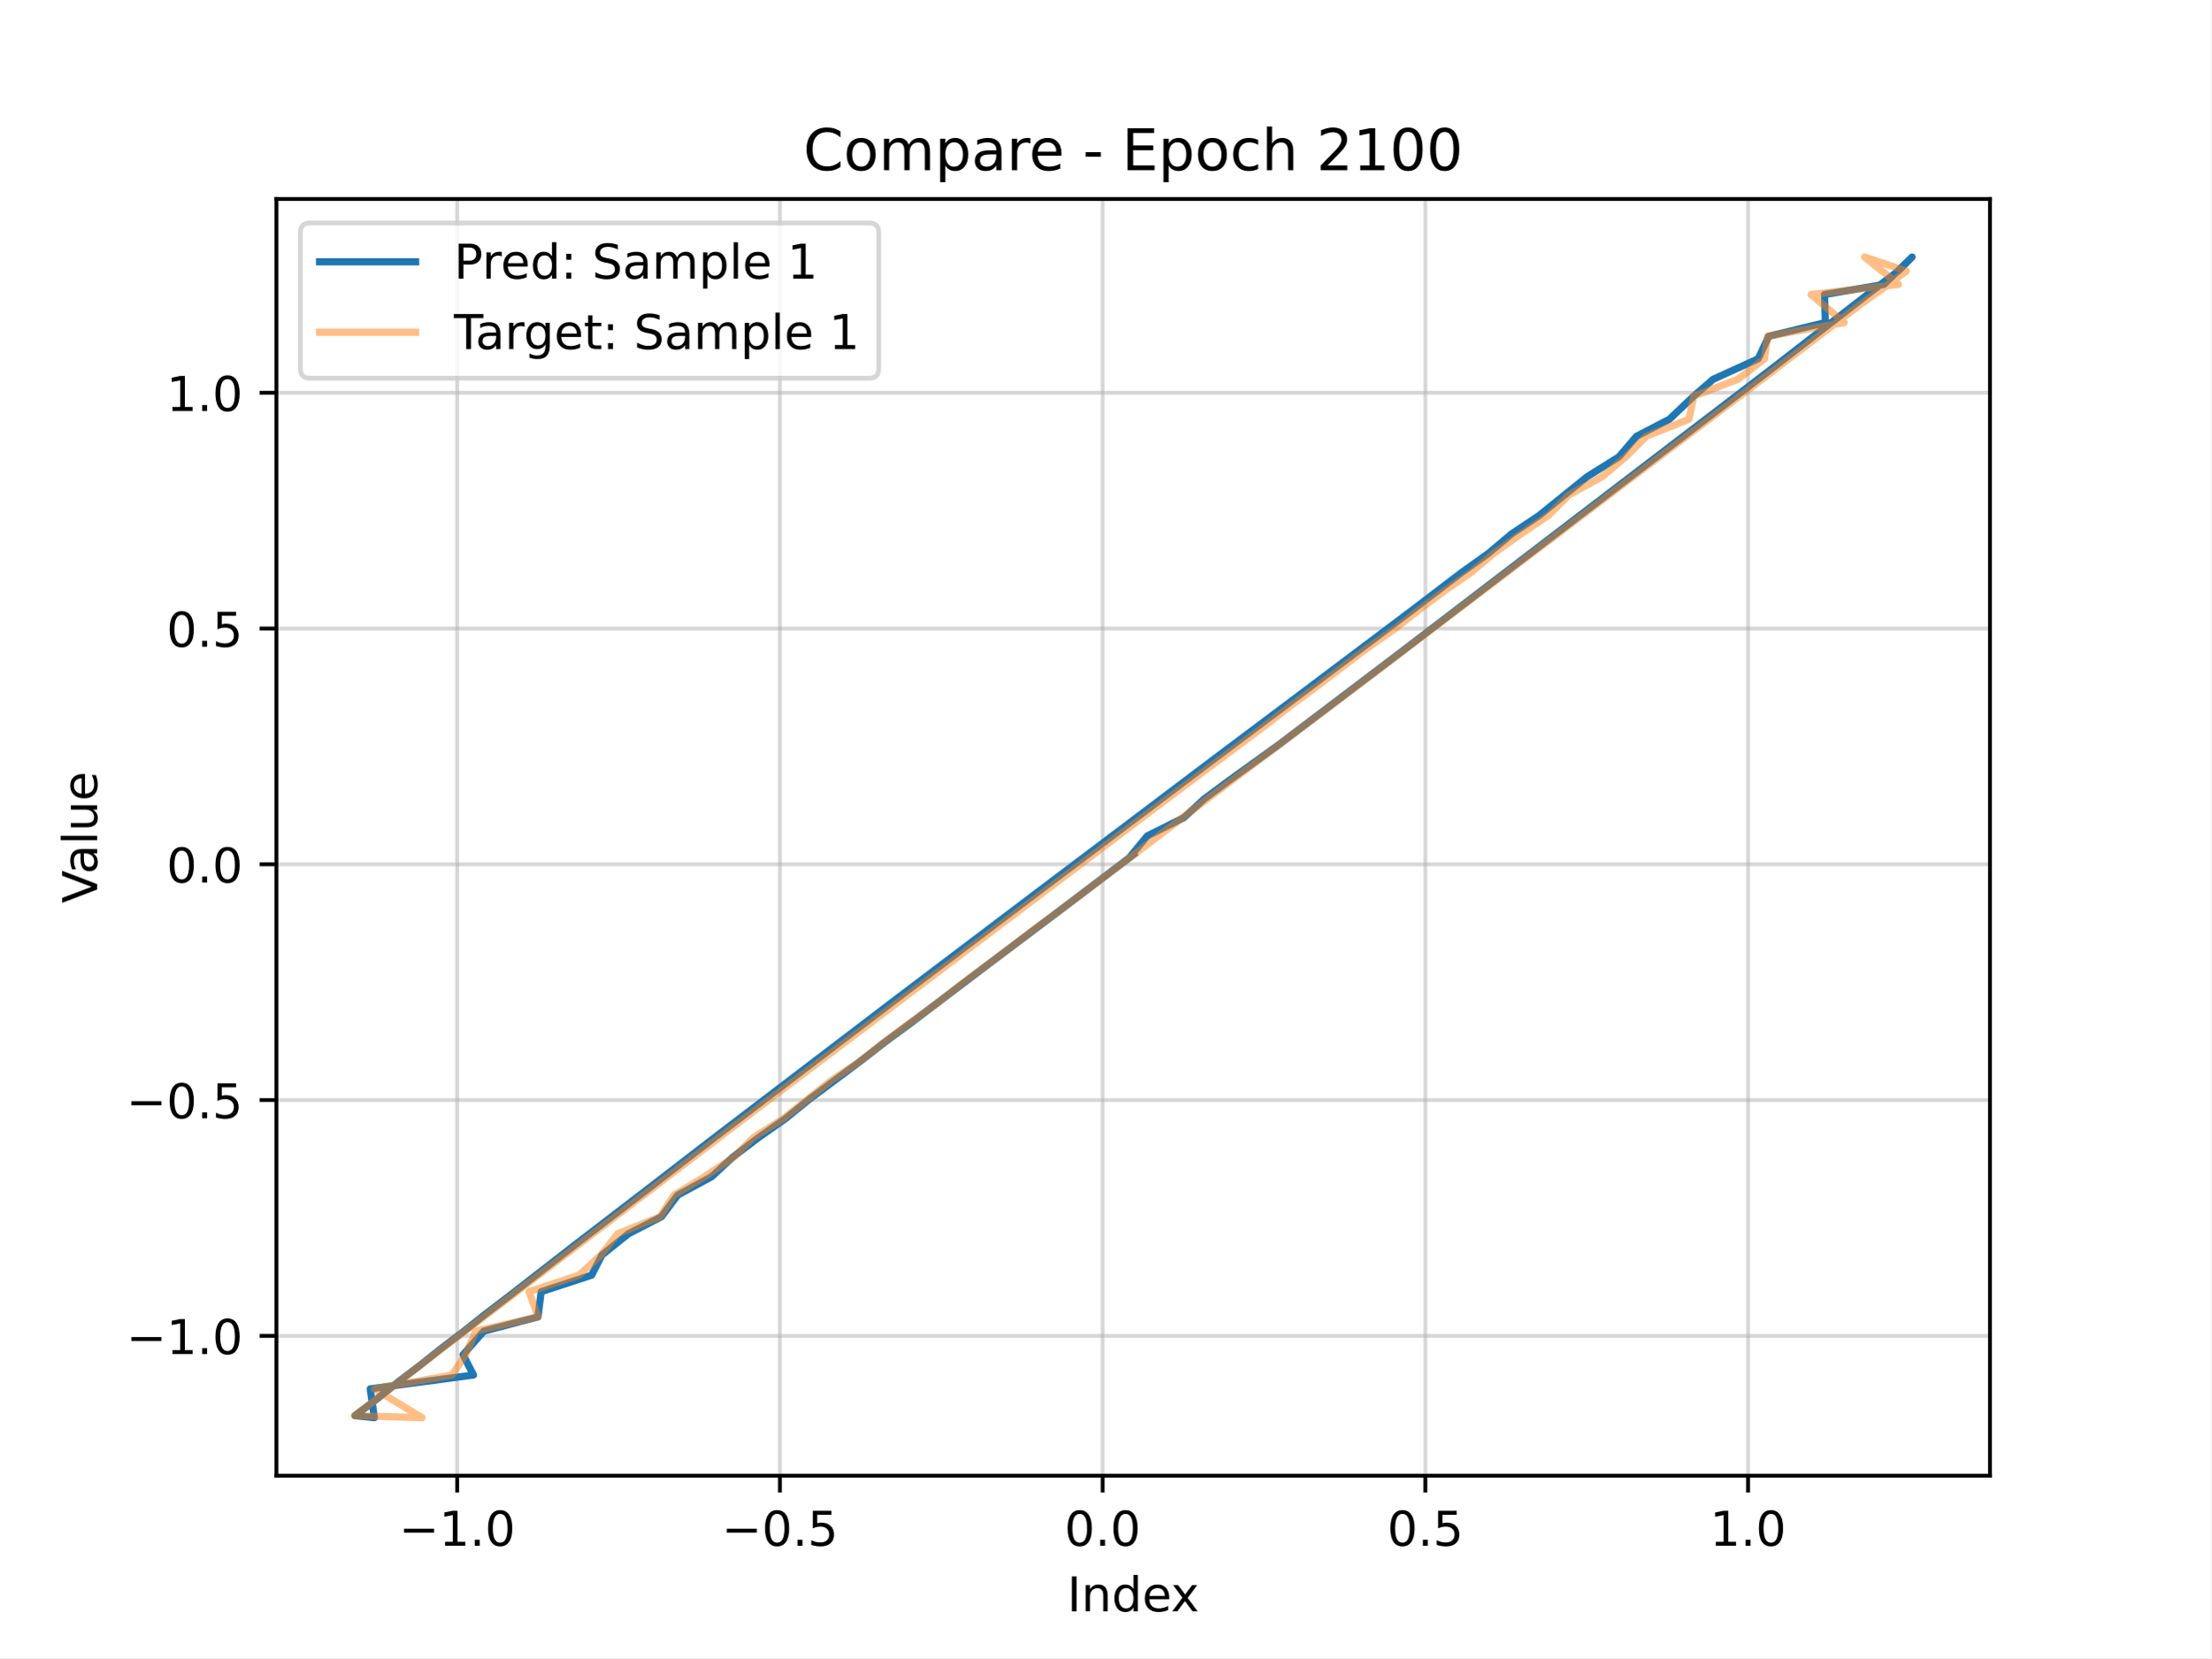
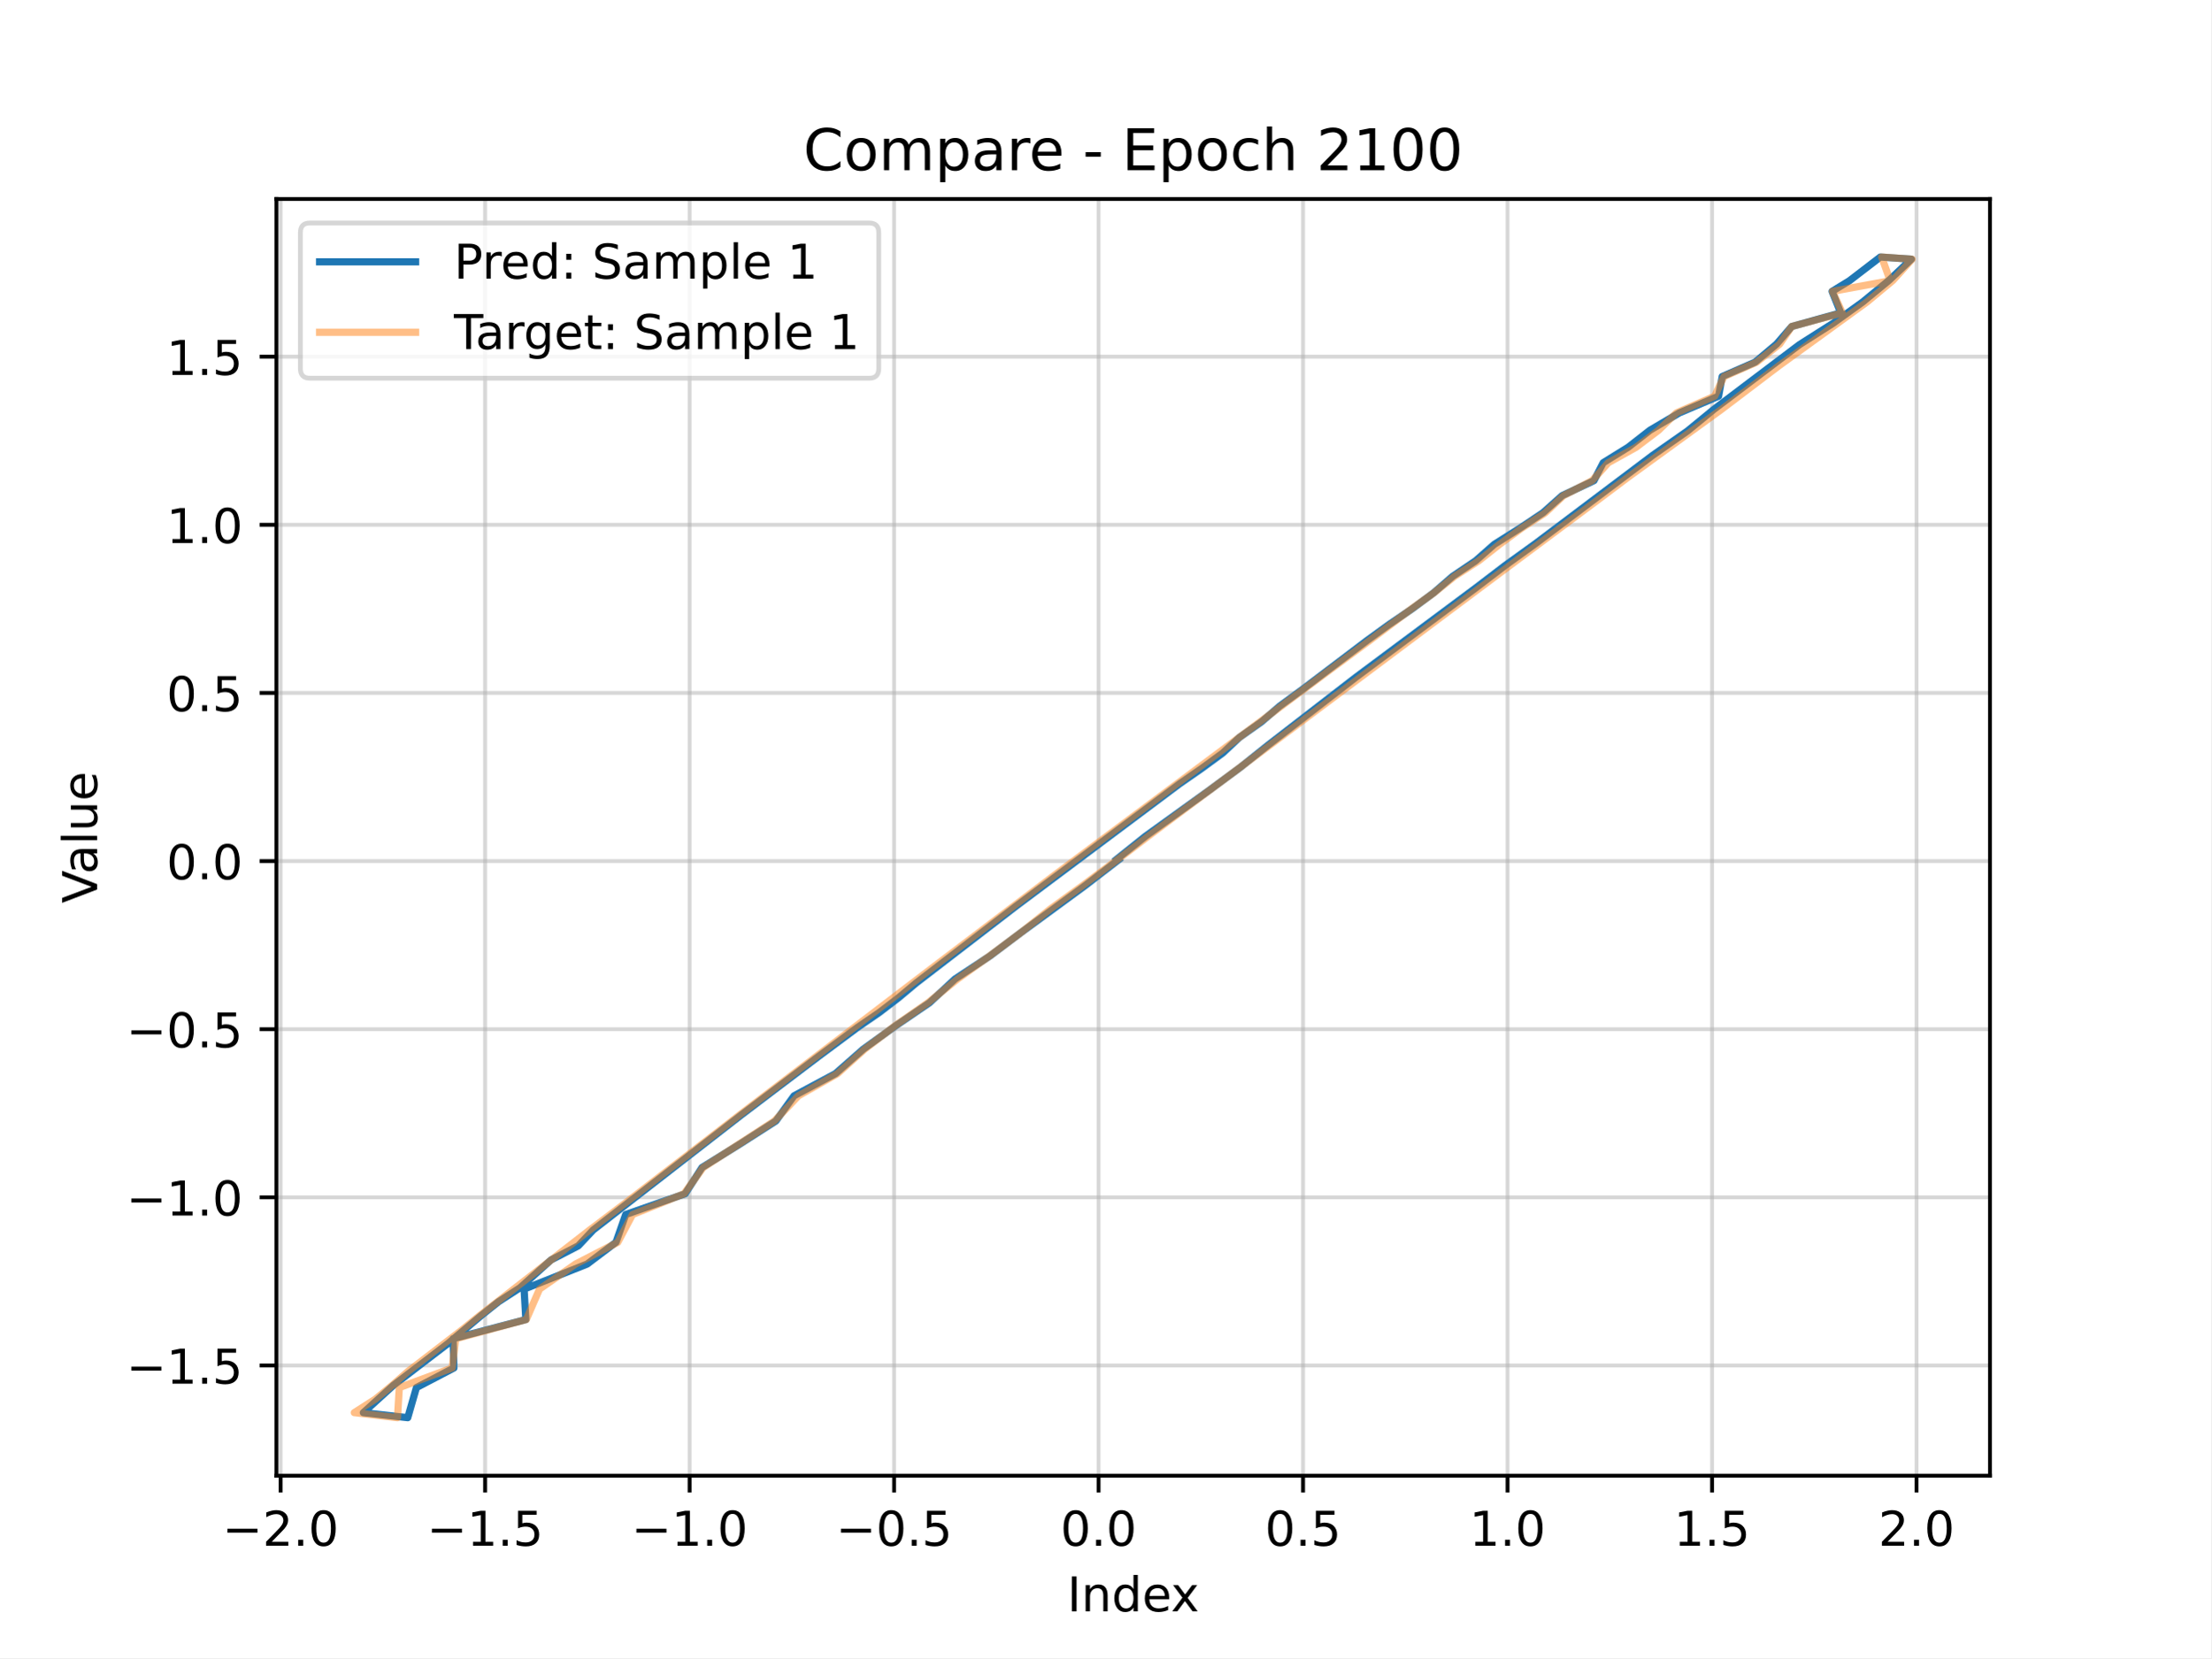
<svg xmlns="http://www.w3.org/2000/svg" xmlns:xlink="http://www.w3.org/1999/xlink" width="460.8pt" height="345.6pt" viewBox="0 0 460.8 345.6" version="1.1">
  <defs>
    <style type="text/css">*{stroke-linejoin: round; stroke-linecap: butt}</style>
  </defs>
  <g id="figure_1">
    <g id="patch_1">
      <path d="M 0 345.6  L 460.8 345.6  L 460.8 0  L 0 0  z " style="fill: #ffffff" />
    </g>
    <g id="axes_1">
      <g id="patch_2">
        <path d="M 57.6 307.584  L 414.72 307.584  L 414.72 41.472  L 57.6 41.472  z " style="fill: #ffffff" />
      </g>
      <g id="matplotlib.axis_1">
        <g id="xtick_1">
          <g id="line2d_1">
-             <path d="M 95.271 307.584  L 95.271 41.472  " clip-path="url(#pd8fd3efc7e)" style="fill: none; stroke: #b0b0b0; stroke-opacity: 0.5; stroke-width: 0.8; stroke-linecap: square" />
+             <path d="M 58.477 307.584  L 58.477 41.472  " clip-path="url(#p12fd9e9393)" style="fill: none; stroke: #b0b0b0; stroke-opacity: 0.5; stroke-width: 0.8; stroke-linecap: square" />
          </g>
          <g id="line2d_2">
            <defs>
-               <path id="mff1c0e1bfa" d="M 0 0  L 0 3.5  " style="stroke: #000000; stroke-width: 0.8" />
-             </defs>
-             <g>
-               <use xlink:href="#mff1c0e1bfa" x="95.271" y="307.584" style="stroke: #000000; stroke-width: 0.8" />
+               <path id="m98e4e04b71" d="M 0 0  L 0 3.5  " style="stroke: #000000; stroke-width: 0.8" />
+             </defs>
+             <g>
+               <use xlink:href="#m98e4e04b71" x="58.477" y="307.584" style="stroke: #000000; stroke-width: 0.8" />
            </g>
          </g>
          <g id="text_1">
-             <g transform="translate(83.12964 322.1824) scale(0.1 -0.1)">
+             <g transform="translate(46.33552 322.1824) scale(0.1 -0.1)">
              <defs>
                <path id="DejaVuSans-2212" d="M 678 2272  L 4684 2272  L 4684 1741  L 678 1741  L 678 2272  z " transform="scale(0.015625)" />
-                 <path id="DejaVuSans-31" d="M 794 531  L 1825 531  L 1825 4091  L 703 3866  L 703 4441  L 1819 4666  L 2450 4666  L 2450 531  L 3481 531  L 3481 0  L 794 0  L 794 531  z " transform="scale(0.015625)" />
+                 <path id="DejaVuSans-32" d="M 1228 531  L 3431 531  L 3431 0  L 469 0  L 469 531  Q 828 903 1448 1529  Q 2069 2156 2228 2338  Q 2531 2678 2651 2914  Q 2772 3150 2772 3378  Q 2772 3750 2511 3984  Q 2250 4219 1831 4219  Q 1534 4219 1204 4116  Q 875 4013 500 3803  L 500 4441  Q 881 4594 1212 4672  Q 1544 4750 1819 4750  Q 2544 4750 2975 4387  Q 3406 4025 3406 3419  Q 3406 3131 3298 2873  Q 3191 2616 2906 2266  Q 2828 2175 2409 1742  Q 1991 1309 1228 531  z " transform="scale(0.015625)" />
                <path id="DejaVuSans-2e" d="M 684 794  L 1344 794  L 1344 0  L 684 0  L 684 794  z " transform="scale(0.015625)" />
                <path id="DejaVuSans-30" d="M 2034 4250  Q 1547 4250 1301 3770  Q 1056 3291 1056 2328  Q 1056 1369 1301 889  Q 1547 409 2034 409  Q 2525 409 2770 889  Q 3016 1369 3016 2328  Q 3016 3291 2770 3770  Q 2525 4250 2034 4250  z M 2034 4750  Q 2819 4750 3233 4129  Q 3647 3509 3647 2328  Q 3647 1150 3233 529  Q 2819 -91 2034 -91  Q 1250 -91 836 529  Q 422 1150 422 2328  Q 422 3509 836 4129  Q 1250 4750 2034 4750  z " transform="scale(0.015625)" />
              </defs>
              <use xlink:href="#DejaVuSans-2212" />
-               <use xlink:href="#DejaVuSans-31" transform="translate(83.78906 0)" />
+               <use xlink:href="#DejaVuSans-32" transform="translate(83.78906 0)" />
              <use xlink:href="#DejaVuSans-2e" transform="translate(147.4121 0)" />
              <use xlink:href="#DejaVuSans-30" transform="translate(179.1992 0)" />
            </g>
          </g>
        </g>
        <g id="xtick_2">
          <g id="line2d_3">
-             <path d="M 162.53 307.584  L 162.53 41.472  " clip-path="url(#pd8fd3efc7e)" style="fill: none; stroke: #b0b0b0; stroke-opacity: 0.5; stroke-width: 0.8; stroke-linecap: square" />
+             <path d="M 101.094 307.584  L 101.094 41.472  " clip-path="url(#p12fd9e9393)" style="fill: none; stroke: #b0b0b0; stroke-opacity: 0.5; stroke-width: 0.8; stroke-linecap: square" />
          </g>
          <g id="line2d_4">
            <g>
-               <use xlink:href="#mff1c0e1bfa" x="162.53" y="307.584" style="stroke: #000000; stroke-width: 0.8" />
+               <use xlink:href="#m98e4e04b71" x="101.094" y="307.584" style="stroke: #000000; stroke-width: 0.8" />
            </g>
          </g>
          <g id="text_2">
-             <g transform="translate(150.3889 322.1824) scale(0.1 -0.1)">
+             <g transform="translate(88.95292 322.1824) scale(0.1 -0.1)">
              <defs>
+                 <path id="DejaVuSans-31" d="M 794 531  L 1825 531  L 1825 4091  L 703 3866  L 703 4441  L 1819 4666  L 2450 4666  L 2450 531  L 3481 531  L 3481 0  L 794 0  L 794 531  z " transform="scale(0.015625)" />
                <path id="DejaVuSans-35" d="M 691 4666  L 3169 4666  L 3169 4134  L 1269 4134  L 1269 2991  Q 1406 3038 1543 3061  Q 1681 3084 1819 3084  Q 2600 3084 3056 2656  Q 3513 2228 3513 1497  Q 3513 744 3044 326  Q 2575 -91 1722 -91  Q 1428 -91 1123 -41  Q 819 9 494 109  L 494 744  Q 775 591 1075 516  Q 1375 441 1709 441  Q 2250 441 2565 725  Q 2881 1009 2881 1497  Q 2881 1984 2565 2268  Q 2250 2553 1709 2553  Q 1456 2553 1204 2497  Q 953 2441 691 2322  L 691 4666  z " transform="scale(0.015625)" />
              </defs>
              <use xlink:href="#DejaVuSans-2212" />
-               <use xlink:href="#DejaVuSans-30" transform="translate(83.78906 0)" />
+               <use xlink:href="#DejaVuSans-31" transform="translate(83.78906 0)" />
              <use xlink:href="#DejaVuSans-2e" transform="translate(147.4121 0)" />
              <use xlink:href="#DejaVuSans-35" transform="translate(179.1992 0)" />
            </g>
          </g>
        </g>
        <g id="xtick_3">
          <g id="line2d_5">
-             <path d="M 229.79 307.584  L 229.79 41.472  " clip-path="url(#pd8fd3efc7e)" style="fill: none; stroke: #b0b0b0; stroke-opacity: 0.5; stroke-width: 0.8; stroke-linecap: square" />
+             <path d="M 143.712 307.584  L 143.712 41.472  " clip-path="url(#p12fd9e9393)" style="fill: none; stroke: #b0b0b0; stroke-opacity: 0.5; stroke-width: 0.8; stroke-linecap: square" />
          </g>
          <g id="line2d_6">
            <g>
-               <use xlink:href="#mff1c0e1bfa" x="229.79" y="307.584" style="stroke: #000000; stroke-width: 0.8" />
+               <use xlink:href="#m98e4e04b71" x="143.712" y="307.584" style="stroke: #000000; stroke-width: 0.8" />
            </g>
          </g>
          <g id="text_3">
-             <g transform="translate(221.838 322.1824) scale(0.1 -0.1)">
-               <use xlink:href="#DejaVuSans-30" />
-               <use xlink:href="#DejaVuSans-2e" transform="translate(63.62305 0)" />
-               <use xlink:href="#DejaVuSans-30" transform="translate(95.41016 0)" />
+             <g transform="translate(131.5703 322.1824) scale(0.1 -0.1)">
+               <use xlink:href="#DejaVuSans-2212" />
+               <use xlink:href="#DejaVuSans-31" transform="translate(83.78906 0)" />
+               <use xlink:href="#DejaVuSans-2e" transform="translate(147.4121 0)" />
+               <use xlink:href="#DejaVuSans-30" transform="translate(179.1992 0)" />
            </g>
          </g>
        </g>
        <g id="xtick_4">
          <g id="line2d_7">
-             <path d="M 297.049 307.584  L 297.049 41.472  " clip-path="url(#pd8fd3efc7e)" style="fill: none; stroke: #b0b0b0; stroke-opacity: 0.5; stroke-width: 0.8; stroke-linecap: square" />
+             <path d="M 186.329 307.584  L 186.329 41.472  " clip-path="url(#p12fd9e9393)" style="fill: none; stroke: #b0b0b0; stroke-opacity: 0.5; stroke-width: 0.8; stroke-linecap: square" />
          </g>
          <g id="line2d_8">
            <g>
-               <use xlink:href="#mff1c0e1bfa" x="297.049" y="307.584" style="stroke: #000000; stroke-width: 0.8" />
+               <use xlink:href="#m98e4e04b71" x="186.329" y="307.584" style="stroke: #000000; stroke-width: 0.8" />
            </g>
          </g>
          <g id="text_4">
-             <g transform="translate(289.0972 322.1824) scale(0.1 -0.1)">
-               <use xlink:href="#DejaVuSans-30" />
-               <use xlink:href="#DejaVuSans-2e" transform="translate(63.62305 0)" />
-               <use xlink:href="#DejaVuSans-35" transform="translate(95.41016 0)" />
+             <g transform="translate(174.1877 322.1824) scale(0.1 -0.1)">
+               <use xlink:href="#DejaVuSans-2212" />
+               <use xlink:href="#DejaVuSans-30" transform="translate(83.78906 0)" />
+               <use xlink:href="#DejaVuSans-2e" transform="translate(147.4121 0)" />
+               <use xlink:href="#DejaVuSans-35" transform="translate(179.1992 0)" />
            </g>
          </g>
        </g>
        <g id="xtick_5">
          <g id="line2d_9">
-             <path d="M 364.308 307.584  L 364.308 41.472  " clip-path="url(#pd8fd3efc7e)" style="fill: none; stroke: #b0b0b0; stroke-opacity: 0.5; stroke-width: 0.8; stroke-linecap: square" />
+             <path d="M 228.947 307.584  L 228.947 41.472  " clip-path="url(#p12fd9e9393)" style="fill: none; stroke: #b0b0b0; stroke-opacity: 0.5; stroke-width: 0.8; stroke-linecap: square" />
          </g>
          <g id="line2d_10">
            <g>
-               <use xlink:href="#mff1c0e1bfa" x="364.308" y="307.584" style="stroke: #000000; stroke-width: 0.8" />
+               <use xlink:href="#m98e4e04b71" x="228.947" y="307.584" style="stroke: #000000; stroke-width: 0.8" />
            </g>
          </g>
          <g id="text_5">
-             <g transform="translate(356.3565 322.1824) scale(0.1 -0.1)">
+             <g transform="translate(220.995 322.1824) scale(0.1 -0.1)">
+               <use xlink:href="#DejaVuSans-30" />
+               <use xlink:href="#DejaVuSans-2e" transform="translate(63.62305 0)" />
+               <use xlink:href="#DejaVuSans-30" transform="translate(95.41016 0)" />
+             </g>
+           </g>
+         </g>
+         <g id="xtick_6">
+           <g id="line2d_11">
+             <path d="M 271.564 307.584  L 271.564 41.472  " clip-path="url(#p12fd9e9393)" style="fill: none; stroke: #b0b0b0; stroke-opacity: 0.5; stroke-width: 0.8; stroke-linecap: square" />
+           </g>
+           <g id="line2d_12">
+             <g>
+               <use xlink:href="#m98e4e04b71" x="271.564" y="307.584" style="stroke: #000000; stroke-width: 0.8" />
+             </g>
+           </g>
+           <g id="text_6">
+             <g transform="translate(263.6124 322.1824) scale(0.1 -0.1)">
+               <use xlink:href="#DejaVuSans-30" />
+               <use xlink:href="#DejaVuSans-2e" transform="translate(63.62305 0)" />
+               <use xlink:href="#DejaVuSans-35" transform="translate(95.41016 0)" />
+             </g>
+           </g>
+         </g>
+         <g id="xtick_7">
+           <g id="line2d_13">
+             <path d="M 314.181 307.584  L 314.181 41.472  " clip-path="url(#p12fd9e9393)" style="fill: none; stroke: #b0b0b0; stroke-opacity: 0.5; stroke-width: 0.8; stroke-linecap: square" />
+           </g>
+           <g id="line2d_14">
+             <g>
+               <use xlink:href="#m98e4e04b71" x="314.181" y="307.584" style="stroke: #000000; stroke-width: 0.8" />
+             </g>
+           </g>
+           <g id="text_7">
+             <g transform="translate(306.2298 322.1824) scale(0.1 -0.1)">
              <use xlink:href="#DejaVuSans-31" />
              <use xlink:href="#DejaVuSans-2e" transform="translate(63.62305 0)" />
              <use xlink:href="#DejaVuSans-30" transform="translate(95.41016 0)" />
            </g>
          </g>
        </g>
-         <g id="text_6">
+         <g id="xtick_8">
+           <g id="line2d_15">
+             <path d="M 356.799 307.584  L 356.799 41.472  " clip-path="url(#p12fd9e9393)" style="fill: none; stroke: #b0b0b0; stroke-opacity: 0.5; stroke-width: 0.8; stroke-linecap: square" />
+           </g>
+           <g id="line2d_16">
+             <g>
+               <use xlink:href="#m98e4e04b71" x="356.799" y="307.584" style="stroke: #000000; stroke-width: 0.8" />
+             </g>
+           </g>
+           <g id="text_8">
+             <g transform="translate(348.8472 322.1824) scale(0.1 -0.1)">
+               <use xlink:href="#DejaVuSans-31" />
+               <use xlink:href="#DejaVuSans-2e" transform="translate(63.62305 0)" />
+               <use xlink:href="#DejaVuSans-35" transform="translate(95.41016 0)" />
+             </g>
+           </g>
+         </g>
+         <g id="xtick_9">
+           <g id="line2d_17">
+             <path d="M 399.416 307.584  L 399.416 41.472  " clip-path="url(#p12fd9e9393)" style="fill: none; stroke: #b0b0b0; stroke-opacity: 0.5; stroke-width: 0.8; stroke-linecap: square" />
+           </g>
+           <g id="line2d_18">
+             <g>
+               <use xlink:href="#m98e4e04b71" x="399.416" y="307.584" style="stroke: #000000; stroke-width: 0.8" />
+             </g>
+           </g>
+           <g id="text_9">
+             <g transform="translate(391.4646 322.1824) scale(0.1 -0.1)">
+               <use xlink:href="#DejaVuSans-32" />
+               <use xlink:href="#DejaVuSans-2e" transform="translate(63.62305 0)" />
+               <use xlink:href="#DejaVuSans-30" transform="translate(95.41016 0)" />
+             </g>
+           </g>
+         </g>
+         <g id="text_10">
          <g transform="translate(222.3936 335.8606) scale(0.1 -0.1)">
            <defs>
              <path id="DejaVuSans-49" d="M 628 4666  L 1259 4666  L 1259 0  L 628 0  L 628 4666  z " transform="scale(0.015625)" />
              <path id="DejaVuSans-6e" d="M 3513 2113  L 3513 0  L 2938 0  L 2938 2094  Q 2938 2591 2744 2837  Q 2550 3084 2163 3084  Q 1697 3084 1428 2787  Q 1159 2491 1159 1978  L 1159 0  L 581 0  L 581 3500  L 1159 3500  L 1159 2956  Q 1366 3272 1645 3428  Q 1925 3584 2291 3584  Q 2894 3584 3203 3211  Q 3513 2838 3513 2113  z " transform="scale(0.015625)" />
              <path id="DejaVuSans-64" d="M 2906 2969  L 2906 4863  L 3481 4863  L 3481 0  L 2906 0  L 2906 525  Q 2725 213 2448 61  Q 2172 -91 1784 -91  Q 1150 -91 751 415  Q 353 922 353 1747  Q 353 2572 751 3078  Q 1150 3584 1784 3584  Q 2172 3584 2448 3432  Q 2725 3281 2906 2969  z M 947 1747  Q 947 1113 1208 752  Q 1469 391 1925 391  Q 2381 391 2643 752  Q 2906 1113 2906 1747  Q 2906 2381 2643 2742  Q 2381 3103 1925 3103  Q 1469 3103 1208 2742  Q 947 2381 947 1747  z " transform="scale(0.015625)" />
              <path id="DejaVuSans-65" d="M 3597 1894  L 3597 1613  L 953 1613  Q 991 1019 1311 708  Q 1631 397 2203 397  Q 2534 397 2845 478  Q 3156 559 3463 722  L 3463 178  Q 3153 47 2828 -22  Q 2503 -91 2169 -91  Q 1331 -91 842 396  Q 353 884 353 1716  Q 353 2575 817 3079  Q 1281 3584 2069 3584  Q 2775 3584 3186 3129  Q 3597 2675 3597 1894  z M 3022 2063  Q 3016 2534 2758 2815  Q 2500 3097 2075 3097  Q 1594 3097 1305 2825  Q 1016 2553 972 2059  L 3022 2063  z " transform="scale(0.015625)" />
              <path id="DejaVuSans-78" d="M 3513 3500  L 2247 1797  L 3578 0  L 2900 0  L 1881 1375  L 863 0  L 184 0  L 1544 1831  L 300 3500  L 978 3500  L 1906 2253  L 2834 3500  L 3513 3500  z " transform="scale(0.015625)" />
            </defs>
            <use xlink:href="#DejaVuSans-49" />
            <use xlink:href="#DejaVuSans-6e" transform="translate(29.49219 0)" />
            <use xlink:href="#DejaVuSans-64" transform="translate(92.87109 0)" />
            <use xlink:href="#DejaVuSans-65" transform="translate(156.3477 0)" />
            <use xlink:href="#DejaVuSans-78" transform="translate(216.1211 0)" />
          </g>
        </g>
      </g>
      <g id="matplotlib.axis_2">
        <g id="ytick_1">
-           <g id="line2d_11">
-             <path d="M 57.6 278.435  L 414.72 278.435  " clip-path="url(#pd8fd3efc7e)" style="fill: none; stroke: #b0b0b0; stroke-opacity: 0.5; stroke-width: 0.8; stroke-linecap: square" />
-           </g>
-           <g id="line2d_12">
-             <defs>
-               <path id="maf6ac3bdcd" d="M 0 0  L -3.5 0  " style="stroke: #000000; stroke-width: 0.8" />
-             </defs>
-             <g>
-               <use xlink:href="#maf6ac3bdcd" x="57.6" y="278.435" style="stroke: #000000; stroke-width: 0.8" />
-             </g>
-           </g>
-           <g id="text_7">
-             <g transform="translate(26.31719 282.2339) scale(0.1 -0.1)">
+           <g id="line2d_19">
+             <path d="M 57.6 284.604  L 414.72 284.604  " clip-path="url(#p12fd9e9393)" style="fill: none; stroke: #b0b0b0; stroke-opacity: 0.5; stroke-width: 0.8; stroke-linecap: square" />
+           </g>
+           <g id="line2d_20">
+             <defs>
+               <path id="mdaf0b2f7d7" d="M 0 0  L -3.5 0  " style="stroke: #000000; stroke-width: 0.8" />
+             </defs>
+             <g>
+               <use xlink:href="#mdaf0b2f7d7" x="57.6" y="284.604" style="stroke: #000000; stroke-width: 0.8" />
+             </g>
+           </g>
+           <g id="text_11">
+             <g transform="translate(26.31719 288.4031) scale(0.1 -0.1)">
              <use xlink:href="#DejaVuSans-2212" />
              <use xlink:href="#DejaVuSans-31" transform="translate(83.78906 0)" />
              <use xlink:href="#DejaVuSans-2e" transform="translate(147.4121 0)" />
+               <use xlink:href="#DejaVuSans-35" transform="translate(179.1992 0)" />
+             </g>
+           </g>
+         </g>
+         <g id="ytick_2">
+           <g id="line2d_21">
+             <path d="M 57.6 249.56  L 414.72 249.56  " clip-path="url(#p12fd9e9393)" style="fill: none; stroke: #b0b0b0; stroke-opacity: 0.5; stroke-width: 0.8; stroke-linecap: square" />
+           </g>
+           <g id="line2d_22">
+             <g>
+               <use xlink:href="#mdaf0b2f7d7" x="57.6" y="249.56" style="stroke: #000000; stroke-width: 0.8" />
+             </g>
+           </g>
+           <g id="text_12">
+             <g transform="translate(26.31719 253.3591) scale(0.1 -0.1)">
+               <use xlink:href="#DejaVuSans-2212" />
+               <use xlink:href="#DejaVuSans-31" transform="translate(83.78906 0)" />
+               <use xlink:href="#DejaVuSans-2e" transform="translate(147.4121 0)" />
              <use xlink:href="#DejaVuSans-30" transform="translate(179.1992 0)" />
            </g>
          </g>
        </g>
-         <g id="ytick_2">
-           <g id="line2d_13">
-             <path d="M 57.6 229.29  L 414.72 229.29  " clip-path="url(#pd8fd3efc7e)" style="fill: none; stroke: #b0b0b0; stroke-opacity: 0.5; stroke-width: 0.8; stroke-linecap: square" />
-           </g>
-           <g id="line2d_14">
-             <g>
-               <use xlink:href="#maf6ac3bdcd" x="57.6" y="229.29" style="stroke: #000000; stroke-width: 0.8" />
-             </g>
-           </g>
-           <g id="text_8">
-             <g transform="translate(26.31719 233.0888) scale(0.1 -0.1)">
+         <g id="ytick_3">
+           <g id="line2d_23">
+             <path d="M 57.6 214.516  L 414.72 214.516  " clip-path="url(#p12fd9e9393)" style="fill: none; stroke: #b0b0b0; stroke-opacity: 0.5; stroke-width: 0.8; stroke-linecap: square" />
+           </g>
+           <g id="line2d_24">
+             <g>
+               <use xlink:href="#mdaf0b2f7d7" x="57.6" y="214.516" style="stroke: #000000; stroke-width: 0.8" />
+             </g>
+           </g>
+           <g id="text_13">
+             <g transform="translate(26.31719 218.3152) scale(0.1 -0.1)">
              <use xlink:href="#DejaVuSans-2212" />
              <use xlink:href="#DejaVuSans-30" transform="translate(83.78906 0)" />
              <use xlink:href="#DejaVuSans-2e" transform="translate(147.4121 0)" />
              <use xlink:href="#DejaVuSans-35" transform="translate(179.1992 0)" />
            </g>
          </g>
        </g>
-         <g id="ytick_3">
-           <g id="line2d_15">
-             <path d="M 57.6 180.145  L 414.72 180.145  " clip-path="url(#pd8fd3efc7e)" style="fill: none; stroke: #b0b0b0; stroke-opacity: 0.5; stroke-width: 0.8; stroke-linecap: square" />
-           </g>
-           <g id="line2d_16">
-             <g>
-               <use xlink:href="#maf6ac3bdcd" x="57.6" y="180.145" style="stroke: #000000; stroke-width: 0.8" />
-             </g>
-           </g>
-           <g id="text_9">
-             <g transform="translate(34.69687 183.9438) scale(0.1 -0.1)">
+         <g id="ytick_4">
+           <g id="line2d_25">
+             <path d="M 57.6 179.472  L 414.72 179.472  " clip-path="url(#p12fd9e9393)" style="fill: none; stroke: #b0b0b0; stroke-opacity: 0.5; stroke-width: 0.8; stroke-linecap: square" />
+           </g>
+           <g id="line2d_26">
+             <g>
+               <use xlink:href="#mdaf0b2f7d7" x="57.6" y="179.472" style="stroke: #000000; stroke-width: 0.8" />
+             </g>
+           </g>
+           <g id="text_14">
+             <g transform="translate(34.69687 183.2712) scale(0.1 -0.1)">
              <use xlink:href="#DejaVuSans-30" />
              <use xlink:href="#DejaVuSans-2e" transform="translate(63.62305 0)" />
              <use xlink:href="#DejaVuSans-30" transform="translate(95.41016 0)" />
            </g>
          </g>
        </g>
-         <g id="ytick_4">
-           <g id="line2d_17">
-             <path d="M 57.6 130.999  L 414.72 130.999  " clip-path="url(#pd8fd3efc7e)" style="fill: none; stroke: #b0b0b0; stroke-opacity: 0.5; stroke-width: 0.8; stroke-linecap: square" />
-           </g>
-           <g id="line2d_18">
-             <g>
-               <use xlink:href="#maf6ac3bdcd" x="57.6" y="130.999" style="stroke: #000000; stroke-width: 0.8" />
-             </g>
-           </g>
-           <g id="text_10">
-             <g transform="translate(34.69687 134.7987) scale(0.1 -0.1)">
+         <g id="ytick_5">
+           <g id="line2d_27">
+             <path d="M 57.6 144.428  L 414.72 144.428  " clip-path="url(#p12fd9e9393)" style="fill: none; stroke: #b0b0b0; stroke-opacity: 0.5; stroke-width: 0.8; stroke-linecap: square" />
+           </g>
+           <g id="line2d_28">
+             <g>
+               <use xlink:href="#mdaf0b2f7d7" x="57.6" y="144.428" style="stroke: #000000; stroke-width: 0.8" />
+             </g>
+           </g>
+           <g id="text_15">
+             <g transform="translate(34.69687 148.2273) scale(0.1 -0.1)">
              <use xlink:href="#DejaVuSans-30" />
              <use xlink:href="#DejaVuSans-2e" transform="translate(63.62305 0)" />
              <use xlink:href="#DejaVuSans-35" transform="translate(95.41016 0)" />
            </g>
          </g>
        </g>
-         <g id="ytick_5">
-           <g id="line2d_19">
-             <path d="M 57.6 81.854  L 414.72 81.854  " clip-path="url(#pd8fd3efc7e)" style="fill: none; stroke: #b0b0b0; stroke-opacity: 0.5; stroke-width: 0.8; stroke-linecap: square" />
-           </g>
-           <g id="line2d_20">
-             <g>
-               <use xlink:href="#maf6ac3bdcd" x="57.6" y="81.854" style="stroke: #000000; stroke-width: 0.8" />
-             </g>
-           </g>
-           <g id="text_11">
-             <g transform="translate(34.69687 85.65366) scale(0.1 -0.1)">
+         <g id="ytick_6">
+           <g id="line2d_29">
+             <path d="M 57.6 109.384  L 414.72 109.384  " clip-path="url(#p12fd9e9393)" style="fill: none; stroke: #b0b0b0; stroke-opacity: 0.5; stroke-width: 0.8; stroke-linecap: square" />
+           </g>
+           <g id="line2d_30">
+             <g>
+               <use xlink:href="#mdaf0b2f7d7" x="57.6" y="109.384" style="stroke: #000000; stroke-width: 0.8" />
+             </g>
+           </g>
+           <g id="text_16">
+             <g transform="translate(34.69687 113.1833) scale(0.1 -0.1)">
              <use xlink:href="#DejaVuSans-31" />
              <use xlink:href="#DejaVuSans-2e" transform="translate(63.62305 0)" />
              <use xlink:href="#DejaVuSans-30" transform="translate(95.41016 0)" />
            </g>
          </g>
        </g>
-         <g id="text_12">
+         <g id="ytick_7">
+           <g id="line2d_31">
+             <path d="M 57.6 74.34  L 414.72 74.34  " clip-path="url(#p12fd9e9393)" style="fill: none; stroke: #b0b0b0; stroke-opacity: 0.5; stroke-width: 0.8; stroke-linecap: square" />
+           </g>
+           <g id="line2d_32">
+             <g>
+               <use xlink:href="#mdaf0b2f7d7" x="57.6" y="74.34" style="stroke: #000000; stroke-width: 0.8" />
+             </g>
+           </g>
+           <g id="text_17">
+             <g transform="translate(34.69687 78.13939) scale(0.1 -0.1)">
+               <use xlink:href="#DejaVuSans-31" />
+               <use xlink:href="#DejaVuSans-2e" transform="translate(63.62305 0)" />
+               <use xlink:href="#DejaVuSans-35" transform="translate(95.41016 0)" />
+             </g>
+           </g>
+         </g>
+         <g id="text_18">
          <g transform="translate(20.2375 188.2593) rotate(-90) scale(0.1 -0.1)">
            <defs>
              <path id="DejaVuSans-56" d="M 1831 0  L 50 4666  L 709 4666  L 2188 738  L 3669 4666  L 4325 4666  L 2547 0  L 1831 0  z " transform="scale(0.015625)" />
              <path id="DejaVuSans-61" d="M 2194 1759  Q 1497 1759 1228 1600  Q 959 1441 959 1056  Q 959 750 1161 570  Q 1363 391 1709 391  Q 2188 391 2477 730  Q 2766 1069 2766 1631  L 2766 1759  L 2194 1759  z M 3341 1997  L 3341 0  L 2766 0  L 2766 531  Q 2569 213 2275 61  Q 1981 -91 1556 -91  Q 1019 -91 701 211  Q 384 513 384 1019  Q 384 1609 779 1909  Q 1175 2209 1959 2209  L 2766 2209  L 2766 2266  Q 2766 2663 2505 2880  Q 2244 3097 1772 3097  Q 1472 3097 1187 3025  Q 903 2953 641 2809  L 641 3341  Q 956 3463 1253 3523  Q 1550 3584 1831 3584  Q 2591 3584 2966 3190  Q 3341 2797 3341 1997  z " transform="scale(0.015625)" />
              <path id="DejaVuSans-6c" d="M 603 4863  L 1178 4863  L 1178 0  L 603 0  L 603 4863  z " transform="scale(0.015625)" />
              <path id="DejaVuSans-75" d="M 544 1381  L 544 3500  L 1119 3500  L 1119 1403  Q 1119 906 1312 657  Q 1506 409 1894 409  Q 2359 409 2629 706  Q 2900 1003 2900 1516  L 2900 3500  L 3475 3500  L 3475 0  L 2900 0  L 2900 538  Q 2691 219 2414 64  Q 2138 -91 1772 -91  Q 1169 -91 856 284  Q 544 659 544 1381  z M 1991 3584  L 1991 3584  z " transform="scale(0.015625)" />
            </defs>
            <use xlink:href="#DejaVuSans-56" />
            <use xlink:href="#DejaVuSans-61" transform="translate(60.6582 0)" />
            <use xlink:href="#DejaVuSans-6c" transform="translate(121.9375 0)" />
            <use xlink:href="#DejaVuSans-75" transform="translate(149.7207 0)" />
            <use xlink:href="#DejaVuSans-65" transform="translate(213.0996 0)" />
          </g>
        </g>
      </g>
-       <g id="line2d_21">
-         <path d="M 235.95 178.047  L 239.102 174.225  L 246.733 170.416  L 250.896 166.571  L 255.993 162.788  L 266.512 155.21  L 291.466 136.305  L 368.046 77.773  L 390.941 60.031  L 395.603 56.487  L 398.487 53.568  L 392.608 59.275  L 380.236 61.386  L 380.41 67.226  L 368.626 70.079  L 366.411 74.777  L 357.029 79.046  L 352.982 82.566  L 347.916 87.37  L 341.058 90.93  L 337.397 95.212  L 330.795 99.333  L 320.786 107.422  L 314.998 111.291  L 310.172 115.359  L 304.603 119.325  L 294.246 127.222  L 268.013 146.965  L 252.467 158.623  L 237.078 170.252  L 216.797 185.537  L 186.885 208.159  L 147.998 237.8  L 133.886 248.684  L 119.737 259.533  L 105.915 270.282  L 101.178 273.886  L 96.741 277.417  L 92.026 280.994  L 87.617 284.507  L 82.934 288.067  L 78.597 291.555  L 73.991 295.074  L 78.011 295.488  L 77.15 289.485  L 98.676 286.596  L 96.494 282.368  L 100.839 277.448  L 112.107 274.488  L 112.782 269.239  L 123.286 265.79  L 125.44 261.59  L 130.969 257.16  L 137.837 253.615  L 141.229 249.102  L 148.282 245.281  L 152.671 241.214  L 158.09 237.099  L 163.67 233.181  L 168.622 229.159  L 179.213 221.261  L 184.352 217.26  L 189.699 213.324  L 205.373 201.439  L 220.885 189.757  L 236.248 178.107  L 236.248 178.107  " clip-path="url(#pd8fd3efc7e)" style="fill: none; stroke: #1f77b4; stroke-width: 1.5; stroke-linecap: square" />
-       </g>
-       <g id="line2d_22">
-         <path d="M 236.42 178.047  L 246.444 170.416  L 281.67 143.836  L 311.218 121.411  L 330.647 106.701  L 340.227 99.423  L 368.893 77.773  L 387.609 63.522  L 392.515 60.031  L 397.289 56.487  L 388.592 53.568  L 395.647 59.275  L 377.42 61.386  L 384.324 67.226  L 368.36 70.079  L 367.733 74.777  L 362.19 79.046  L 352.991 82.566  L 351.987 87.37  L 343.069 90.93  L 338.824 95.212  L 333.928 99.333  L 326.944 103.158  L 322.704 107.422  L 316.955 111.291  L 311.284 115.359  L 306.551 119.325  L 300.84 123.286  L 295.588 127.222  L 290.523 131.191  L 284.88 135.112  L 274.515 143.012  L 269.148 146.965  L 264.16 150.848  L 248.518 162.538  L 238.245 170.252  L 153.784 234.108  L 87.645 284.507  L 78.56 291.555  L 73.833 295.074  L 87.95 295.488  L 78.03 289.485  L 94.208 286.596  L 97.028 282.368  L 99.163 277.448  L 112.148 274.488  L 110.257 269.239  L 120.664 265.79  L 125.222 261.59  L 128.73 257.16  L 137.533 253.615  L 140.461 249.102  L 146.793 245.281  L 152.878 241.214  L 157.011 237.099  L 163.221 233.181  L 173.264 225.173  L 179.158 221.261  L 184.185 217.26  L 189.429 213.324  L 195.025 209.339  L 199.955 205.414  L 210.495 197.565  L 215.614 193.618  L 220.899 189.757  L 236.341 178.107  L 236.341 178.107  " clip-path="url(#pd8fd3efc7e)" style="fill: none; stroke: #ff7f0e; stroke-opacity: 0.5; stroke-width: 1.5; stroke-linecap: square" />
+       <g id="line2d_33">
+         <path d="M 232.702 179.112  L 238.709 174.307  L 251.984 164.739  L 258.432 159.98  L 264.341 155.256  L 282.582 141.154  L 307.56 122.538  L 313.629 117.903  L 320.048 113.27  L 344.421 94.906  L 351.714 89.802  L 357.218 85.282  L 375.034 71.814  L 382.022 67.375  L 388.203 62.928  L 393.632 58.462  L 398.337 54.021  L 391.873 53.568  L 385.443 58.501  L 381.811 60.724  L 383.619 65.203  L 373.408 68.046  L 370.24 71.718  L 365.771 75.476  L 358.917 78.473  L 358.164 82.571  L 349.983 86.051  L 343.873 89.658  L 339.314 93.219  L 334.124 96.432  L 332.194 100.166  L 325.564 103.3  L 321.579 106.861  L 316.668 110.143  L 311.413 113.46  L 307.541 116.878  L 302.76 120.106  L 298.797 123.546  L 294.363 126.837  L 289.449 130.19  L 284.859 133.521  L 271.765 143.447  L 266.716 147.159  L 262.899 150.436  L 258.308 153.688  L 254.833 156.939  L 250.441 160.159  L 245.826 163.362  L 211.8 188.826  L 190.906 204.902  L 187.218 207.992  L 183.198 211.063  L 178.745 214.123  L 170.545 220.223  L 162.514 226.301  L 154.486 232.392  L 123.612 256.375  L 120.503 259.683  L 114.832 262.614  L 108.357 268.43  L 103.874 271.336  L 100.222 274.251  L 93.333 280.057  L 81.992 288.742  L 75.719 294.443  L 84.971 295.488  L 86.776 289.221  L 94.586 285.137  L 94.423 279.032  L 109.585 275.046  L 109.219 268.693  L 122.351 263.481  L 128.362 258.941  L 130.386 253.147  L 142.775 248.827  L 146.29 243.356  L 154.15 238.484  L 161.681 233.661  L 165.469 228.408  L 174.116 223.779  L 179.916 218.673  L 186.625 213.833  L 193.707 209.002  L 199.017 204.066  L 206.311 199.246  L 212.838 194.333  L 226.099 184.614  L 233.144 179.187  L 233.144 179.187  " clip-path="url(#p12fd9e9393)" style="fill: none; stroke: #1f77b4; stroke-width: 1.5; stroke-linecap: square" />
+       </g>
+       <g id="line2d_34">
+         <path d="M 232.967 179.112  L 239.26 174.307  L 252.042 164.739  L 302.178 127.191  L 314.603 117.903  L 333.196 104.039  L 339.298 99.454  L 358.812 85.282  L 370.687 76.269  L 389.086 62.928  L 394.465 58.462  L 398.487 54.021  L 392.144 53.568  L 393.925 58.501  L 381.885 60.724  L 383.939 65.203  L 373.411 68.046  L 370.882 71.718  L 366.083 75.476  L 359.292 78.473  L 357.352 82.571  L 349.386 86.051  L 345.663 89.658  L 340.962 93.219  L 335.175 96.432  L 331.835 100.166  L 325.835 103.3  L 322.044 106.861  L 317.016 110.143  L 312.497 113.46  L 308.17 116.878  L 303.146 120.106  L 298.853 123.546  L 294.251 126.837  L 285.391 133.521  L 276.415 140.156  L 219.68 182.476  L 194.734 201.401  L 154.139 232.392  L 146.321 238.451  L 138.489 244.475  L 130.718 250.457  L 122.898 256.375  L 99.925 274.251  L 96.322 277.163  L 85.043 285.838  L 81.741 288.742  L 78.236 291.62  L 73.833 294.443  L 82.827 295.488  L 83.211 289.221  L 94.23 285.137  L 94.965 279.032  L 109.667 275.046  L 112.428 268.693  L 119.933 263.481  L 128.735 258.941  L 131.812 253.147  L 142.544 248.827  L 146.523 243.356  L 161.387 233.661  L 166.377 228.408  L 174.521 223.779  L 180.191 218.673  L 186.499 213.833  L 193.411 209.002  L 199.534 204.066  L 206.24 199.246  L 212.824 194.333  L 218.907 189.461  L 225.599 184.614  L 232.867 179.187  L 232.867 179.187  " clip-path="url(#p12fd9e9393)" style="fill: none; stroke: #ff7f0e; stroke-opacity: 0.5; stroke-width: 1.5; stroke-linecap: square" />
      </g>
      <g id="patch_3">
        <path d="M 57.6 307.584  L 57.6 41.472  " style="fill: none; stroke: #000000; stroke-width: 0.8; stroke-linejoin: miter; stroke-linecap: square" />
      </g>
      <g id="patch_4">
        <path d="M 414.72 307.584  L 414.72 41.472  " style="fill: none; stroke: #000000; stroke-width: 0.8; stroke-linejoin: miter; stroke-linecap: square" />
      </g>
      <g id="patch_5">
        <path d="M 57.6 307.584  L 414.72 307.584  " style="fill: none; stroke: #000000; stroke-width: 0.8; stroke-linejoin: miter; stroke-linecap: square" />
      </g>
      <g id="patch_6">
        <path d="M 57.6 41.472  L 414.72 41.472  " style="fill: none; stroke: #000000; stroke-width: 0.8; stroke-linejoin: miter; stroke-linecap: square" />
      </g>
-       <g id="text_13">
+       <g id="text_19">
        <g transform="translate(167.4169 35.472) scale(0.12 -0.12)">
          <defs>
            <path id="DejaVuSans-43" d="M 4122 4306  L 4122 3641  Q 3803 3938 3442 4084  Q 3081 4231 2675 4231  Q 1875 4231 1450 3742  Q 1025 3253 1025 2328  Q 1025 1406 1450 917  Q 1875 428 2675 428  Q 3081 428 3442 575  Q 3803 722 4122 1019  L 4122 359  Q 3791 134 3420 21  Q 3050 -91 2638 -91  Q 1578 -91 968 557  Q 359 1206 359 2328  Q 359 3453 968 4101  Q 1578 4750 2638 4750  Q 3056 4750 3426 4639  Q 3797 4528 4122 4306  z " transform="scale(0.015625)" />
            <path id="DejaVuSans-6f" d="M 1959 3097  Q 1497 3097 1228 2736  Q 959 2375 959 1747  Q 959 1119 1226 758  Q 1494 397 1959 397  Q 2419 397 2687 759  Q 2956 1122 2956 1747  Q 2956 2369 2687 2733  Q 2419 3097 1959 3097  z M 1959 3584  Q 2709 3584 3137 3096  Q 3566 2609 3566 1747  Q 3566 888 3137 398  Q 2709 -91 1959 -91  Q 1206 -91 779 398  Q 353 888 353 1747  Q 353 2609 779 3096  Q 1206 3584 1959 3584  z " transform="scale(0.015625)" />
            <path id="DejaVuSans-6d" d="M 3328 2828  Q 3544 3216 3844 3400  Q 4144 3584 4550 3584  Q 5097 3584 5394 3201  Q 5691 2819 5691 2113  L 5691 0  L 5113 0  L 5113 2094  Q 5113 2597 4934 2840  Q 4756 3084 4391 3084  Q 3944 3084 3684 2787  Q 3425 2491 3425 1978  L 3425 0  L 2847 0  L 2847 2094  Q 2847 2600 2669 2842  Q 2491 3084 2119 3084  Q 1678 3084 1418 2786  Q 1159 2488 1159 1978  L 1159 0  L 581 0  L 581 3500  L 1159 3500  L 1159 2956  Q 1356 3278 1631 3431  Q 1906 3584 2284 3584  Q 2666 3584 2933 3390  Q 3200 3197 3328 2828  z " transform="scale(0.015625)" />
            <path id="DejaVuSans-70" d="M 1159 525  L 1159 -1331  L 581 -1331  L 581 3500  L 1159 3500  L 1159 2969  Q 1341 3281 1617 3432  Q 1894 3584 2278 3584  Q 2916 3584 3314 3078  Q 3713 2572 3713 1747  Q 3713 922 3314 415  Q 2916 -91 2278 -91  Q 1894 -91 1617 61  Q 1341 213 1159 525  z M 3116 1747  Q 3116 2381 2855 2742  Q 2594 3103 2138 3103  Q 1681 3103 1420 2742  Q 1159 2381 1159 1747  Q 1159 1113 1420 752  Q 1681 391 2138 391  Q 2594 391 2855 752  Q 3116 1113 3116 1747  z " transform="scale(0.015625)" />
            <path id="DejaVuSans-72" d="M 2631 2963  Q 2534 3019 2420 3045  Q 2306 3072 2169 3072  Q 1681 3072 1420 2755  Q 1159 2438 1159 1844  L 1159 0  L 581 0  L 581 3500  L 1159 3500  L 1159 2956  Q 1341 3275 1631 3429  Q 1922 3584 2338 3584  Q 2397 3584 2469 3576  Q 2541 3569 2628 3553  L 2631 2963  z " transform="scale(0.015625)" />
            <path id="DejaVuSans-20" transform="scale(0.015625)" />
            <path id="DejaVuSans-2d" d="M 313 2009  L 1997 2009  L 1997 1497  L 313 1497  L 313 2009  z " transform="scale(0.015625)" />
            <path id="DejaVuSans-45" d="M 628 4666  L 3578 4666  L 3578 4134  L 1259 4134  L 1259 2753  L 3481 2753  L 3481 2222  L 1259 2222  L 1259 531  L 3634 531  L 3634 0  L 628 0  L 628 4666  z " transform="scale(0.015625)" />
            <path id="DejaVuSans-63" d="M 3122 3366  L 3122 2828  Q 2878 2963 2633 3030  Q 2388 3097 2138 3097  Q 1578 3097 1268 2742  Q 959 2388 959 1747  Q 959 1106 1268 751  Q 1578 397 2138 397  Q 2388 397 2633 464  Q 2878 531 3122 666  L 3122 134  Q 2881 22 2623 -34  Q 2366 -91 2075 -91  Q 1284 -91 818 406  Q 353 903 353 1747  Q 353 2603 823 3093  Q 1294 3584 2113 3584  Q 2378 3584 2631 3529  Q 2884 3475 3122 3366  z " transform="scale(0.015625)" />
            <path id="DejaVuSans-68" d="M 3513 2113  L 3513 0  L 2938 0  L 2938 2094  Q 2938 2591 2744 2837  Q 2550 3084 2163 3084  Q 1697 3084 1428 2787  Q 1159 2491 1159 1978  L 1159 0  L 581 0  L 581 4863  L 1159 4863  L 1159 2956  Q 1366 3272 1645 3428  Q 1925 3584 2291 3584  Q 2894 3584 3203 3211  Q 3513 2838 3513 2113  z " transform="scale(0.015625)" />
-             <path id="DejaVuSans-32" d="M 1228 531  L 3431 531  L 3431 0  L 469 0  L 469 531  Q 828 903 1448 1529  Q 2069 2156 2228 2338  Q 2531 2678 2651 2914  Q 2772 3150 2772 3378  Q 2772 3750 2511 3984  Q 2250 4219 1831 4219  Q 1534 4219 1204 4116  Q 875 4013 500 3803  L 500 4441  Q 881 4594 1212 4672  Q 1544 4750 1819 4750  Q 2544 4750 2975 4387  Q 3406 4025 3406 3419  Q 3406 3131 3298 2873  Q 3191 2616 2906 2266  Q 2828 2175 2409 1742  Q 1991 1309 1228 531  z " transform="scale(0.015625)" />
          </defs>
          <use xlink:href="#DejaVuSans-43" />
          <use xlink:href="#DejaVuSans-6f" transform="translate(69.82422 0)" />
          <use xlink:href="#DejaVuSans-6d" transform="translate(131.0059 0)" />
          <use xlink:href="#DejaVuSans-70" transform="translate(228.418 0)" />
          <use xlink:href="#DejaVuSans-61" transform="translate(291.8945 0)" />
          <use xlink:href="#DejaVuSans-72" transform="translate(353.1738 0)" />
          <use xlink:href="#DejaVuSans-65" transform="translate(392.0371 0)" />
          <use xlink:href="#DejaVuSans-20" transform="translate(453.5605 0)" />
          <use xlink:href="#DejaVuSans-2d" transform="translate(485.3477 0)" />
          <use xlink:href="#DejaVuSans-20" transform="translate(521.4316 0)" />
          <use xlink:href="#DejaVuSans-45" transform="translate(553.2188 0)" />
          <use xlink:href="#DejaVuSans-70" transform="translate(616.4023 0)" />
          <use xlink:href="#DejaVuSans-6f" transform="translate(679.8789 0)" />
          <use xlink:href="#DejaVuSans-63" transform="translate(741.0605 0)" />
          <use xlink:href="#DejaVuSans-68" transform="translate(796.041 0)" />
          <use xlink:href="#DejaVuSans-20" transform="translate(859.4199 0)" />
          <use xlink:href="#DejaVuSans-32" transform="translate(891.207 0)" />
          <use xlink:href="#DejaVuSans-31" transform="translate(954.8301 0)" />
          <use xlink:href="#DejaVuSans-30" transform="translate(1018.453 0)" />
          <use xlink:href="#DejaVuSans-30" transform="translate(1082.076 0)" />
        </g>
      </g>
      <g id="legend_1">
        <g id="patch_7">
          <path d="M 64.6 78.828  L 181.128 78.828  Q 183.128 78.828 183.128 76.828  L 183.128 48.472  Q 183.128 46.472 181.128 46.472  L 64.6 46.472  Q 62.6 46.472 62.6 48.472  L 62.6 76.828  Q 62.6 78.828 64.6 78.828  z " style="fill: #ffffff; opacity: 0.8; stroke: #cccccc; stroke-linejoin: miter" />
        </g>
-         <g id="line2d_23">
+         <g id="line2d_35">
          <path d="M 66.6 54.57  L 76.6 54.57  L 86.6 54.57  " style="fill: none; stroke: #1f77b4; stroke-width: 1.5; stroke-linecap: square" />
        </g>
-         <g id="text_14">
+         <g id="text_20">
          <g transform="translate(94.6 58.07044) scale(0.1 -0.1)">
            <defs>
              <path id="DejaVuSans-50" d="M 1259 4147  L 1259 2394  L 2053 2394  Q 2494 2394 2734 2622  Q 2975 2850 2975 3272  Q 2975 3691 2734 3919  Q 2494 4147 2053 4147  L 1259 4147  z M 628 4666  L 2053 4666  Q 2838 4666 3239 4311  Q 3641 3956 3641 3272  Q 3641 2581 3239 2228  Q 2838 1875 2053 1875  L 1259 1875  L 1259 0  L 628 0  L 628 4666  z " transform="scale(0.015625)" />
              <path id="DejaVuSans-3a" d="M 750 794  L 1409 794  L 1409 0  L 750 0  L 750 794  z M 750 3309  L 1409 3309  L 1409 2516  L 750 2516  L 750 3309  z " transform="scale(0.015625)" />
              <path id="DejaVuSans-53" d="M 3425 4513  L 3425 3897  Q 3066 4069 2747 4153  Q 2428 4238 2131 4238  Q 1616 4238 1336 4038  Q 1056 3838 1056 3469  Q 1056 3159 1242 3001  Q 1428 2844 1947 2747  L 2328 2669  Q 3034 2534 3370 2195  Q 3706 1856 3706 1288  Q 3706 609 3251 259  Q 2797 -91 1919 -91  Q 1588 -91 1214 -16  Q 841 59 441 206  L 441 856  Q 825 641 1194 531  Q 1563 422 1919 422  Q 2459 422 2753 634  Q 3047 847 3047 1241  Q 3047 1584 2836 1778  Q 2625 1972 2144 2069  L 1759 2144  Q 1053 2284 737 2584  Q 422 2884 422 3419  Q 422 4038 858 4394  Q 1294 4750 2059 4750  Q 2388 4750 2728 4690  Q 3069 4631 3425 4513  z " transform="scale(0.015625)" />
            </defs>
            <use xlink:href="#DejaVuSans-50" />
            <use xlink:href="#DejaVuSans-72" transform="translate(58.55273 0)" />
            <use xlink:href="#DejaVuSans-65" transform="translate(97.41602 0)" />
            <use xlink:href="#DejaVuSans-64" transform="translate(158.9395 0)" />
            <use xlink:href="#DejaVuSans-3a" transform="translate(222.416 0)" />
            <use xlink:href="#DejaVuSans-20" transform="translate(256.1074 0)" />
            <use xlink:href="#DejaVuSans-53" transform="translate(287.8945 0)" />
            <use xlink:href="#DejaVuSans-61" transform="translate(351.3711 0)" />
            <use xlink:href="#DejaVuSans-6d" transform="translate(412.6504 0)" />
            <use xlink:href="#DejaVuSans-70" transform="translate(510.0625 0)" />
            <use xlink:href="#DejaVuSans-6c" transform="translate(573.5391 0)" />
            <use xlink:href="#DejaVuSans-65" transform="translate(601.3223 0)" />
            <use xlink:href="#DejaVuSans-20" transform="translate(662.8457 0)" />
            <use xlink:href="#DejaVuSans-31" transform="translate(694.6328 0)" />
          </g>
        </g>
-         <g id="line2d_24">
+         <g id="line2d_36">
          <path d="M 66.6 69.249  L 76.6 69.249  L 86.6 69.249  " style="fill: none; stroke: #ff7f0e; stroke-opacity: 0.5; stroke-width: 1.5; stroke-linecap: square" />
        </g>
-         <g id="text_15">
+         <g id="text_21">
          <g transform="translate(94.6 72.74856) scale(0.1 -0.1)">
            <defs>
              <path id="DejaVuSans-54" d="M -19 4666  L 3928 4666  L 3928 4134  L 2272 4134  L 2272 0  L 1638 0  L 1638 4134  L -19 4134  L -19 4666  z " transform="scale(0.015625)" />
              <path id="DejaVuSans-67" d="M 2906 1791  Q 2906 2416 2648 2759  Q 2391 3103 1925 3103  Q 1463 3103 1205 2759  Q 947 2416 947 1791  Q 947 1169 1205 825  Q 1463 481 1925 481  Q 2391 481 2648 825  Q 2906 1169 2906 1791  z M 3481 434  Q 3481 -459 3084 -895  Q 2688 -1331 1869 -1331  Q 1566 -1331 1297 -1286  Q 1028 -1241 775 -1147  L 775 -588  Q 1028 -725 1275 -790  Q 1522 -856 1778 -856  Q 2344 -856 2625 -561  Q 2906 -266 2906 331  L 2906 616  Q 2728 306 2450 153  Q 2172 0 1784 0  Q 1141 0 747 490  Q 353 981 353 1791  Q 353 2603 747 3093  Q 1141 3584 1784 3584  Q 2172 3584 2450 3431  Q 2728 3278 2906 2969  L 2906 3500  L 3481 3500  L 3481 434  z " transform="scale(0.015625)" />
              <path id="DejaVuSans-74" d="M 1172 4494  L 1172 3500  L 2356 3500  L 2356 3053  L 1172 3053  L 1172 1153  Q 1172 725 1289 603  Q 1406 481 1766 481  L 2356 481  L 2356 0  L 1766 0  Q 1100 0 847 248  Q 594 497 594 1153  L 594 3053  L 172 3053  L 172 3500  L 594 3500  L 594 4494  L 1172 4494  z " transform="scale(0.015625)" />
            </defs>
            <use xlink:href="#DejaVuSans-54" />
            <use xlink:href="#DejaVuSans-61" transform="translate(44.58398 0)" />
            <use xlink:href="#DejaVuSans-72" transform="translate(105.8633 0)" />
            <use xlink:href="#DejaVuSans-67" transform="translate(145.2266 0)" />
            <use xlink:href="#DejaVuSans-65" transform="translate(208.7031 0)" />
            <use xlink:href="#DejaVuSans-74" transform="translate(270.2266 0)" />
            <use xlink:href="#DejaVuSans-3a" transform="translate(309.4355 0)" />
            <use xlink:href="#DejaVuSans-20" transform="translate(343.127 0)" />
            <use xlink:href="#DejaVuSans-53" transform="translate(374.9141 0)" />
            <use xlink:href="#DejaVuSans-61" transform="translate(438.3906 0)" />
            <use xlink:href="#DejaVuSans-6d" transform="translate(499.6699 0)" />
            <use xlink:href="#DejaVuSans-70" transform="translate(597.082 0)" />
            <use xlink:href="#DejaVuSans-6c" transform="translate(660.5586 0)" />
            <use xlink:href="#DejaVuSans-65" transform="translate(688.3418 0)" />
            <use xlink:href="#DejaVuSans-20" transform="translate(749.8652 0)" />
            <use xlink:href="#DejaVuSans-31" transform="translate(781.6523 0)" />
          </g>
        </g>
      </g>
    </g>
  </g>
  <defs>
-     <clipPath id="pd8fd3efc7e">
+     <clipPath id="p12fd9e9393">
      <rect x="57.6" y="41.472" width="357.12" height="266.112" />
    </clipPath>
  </defs>
</svg>
